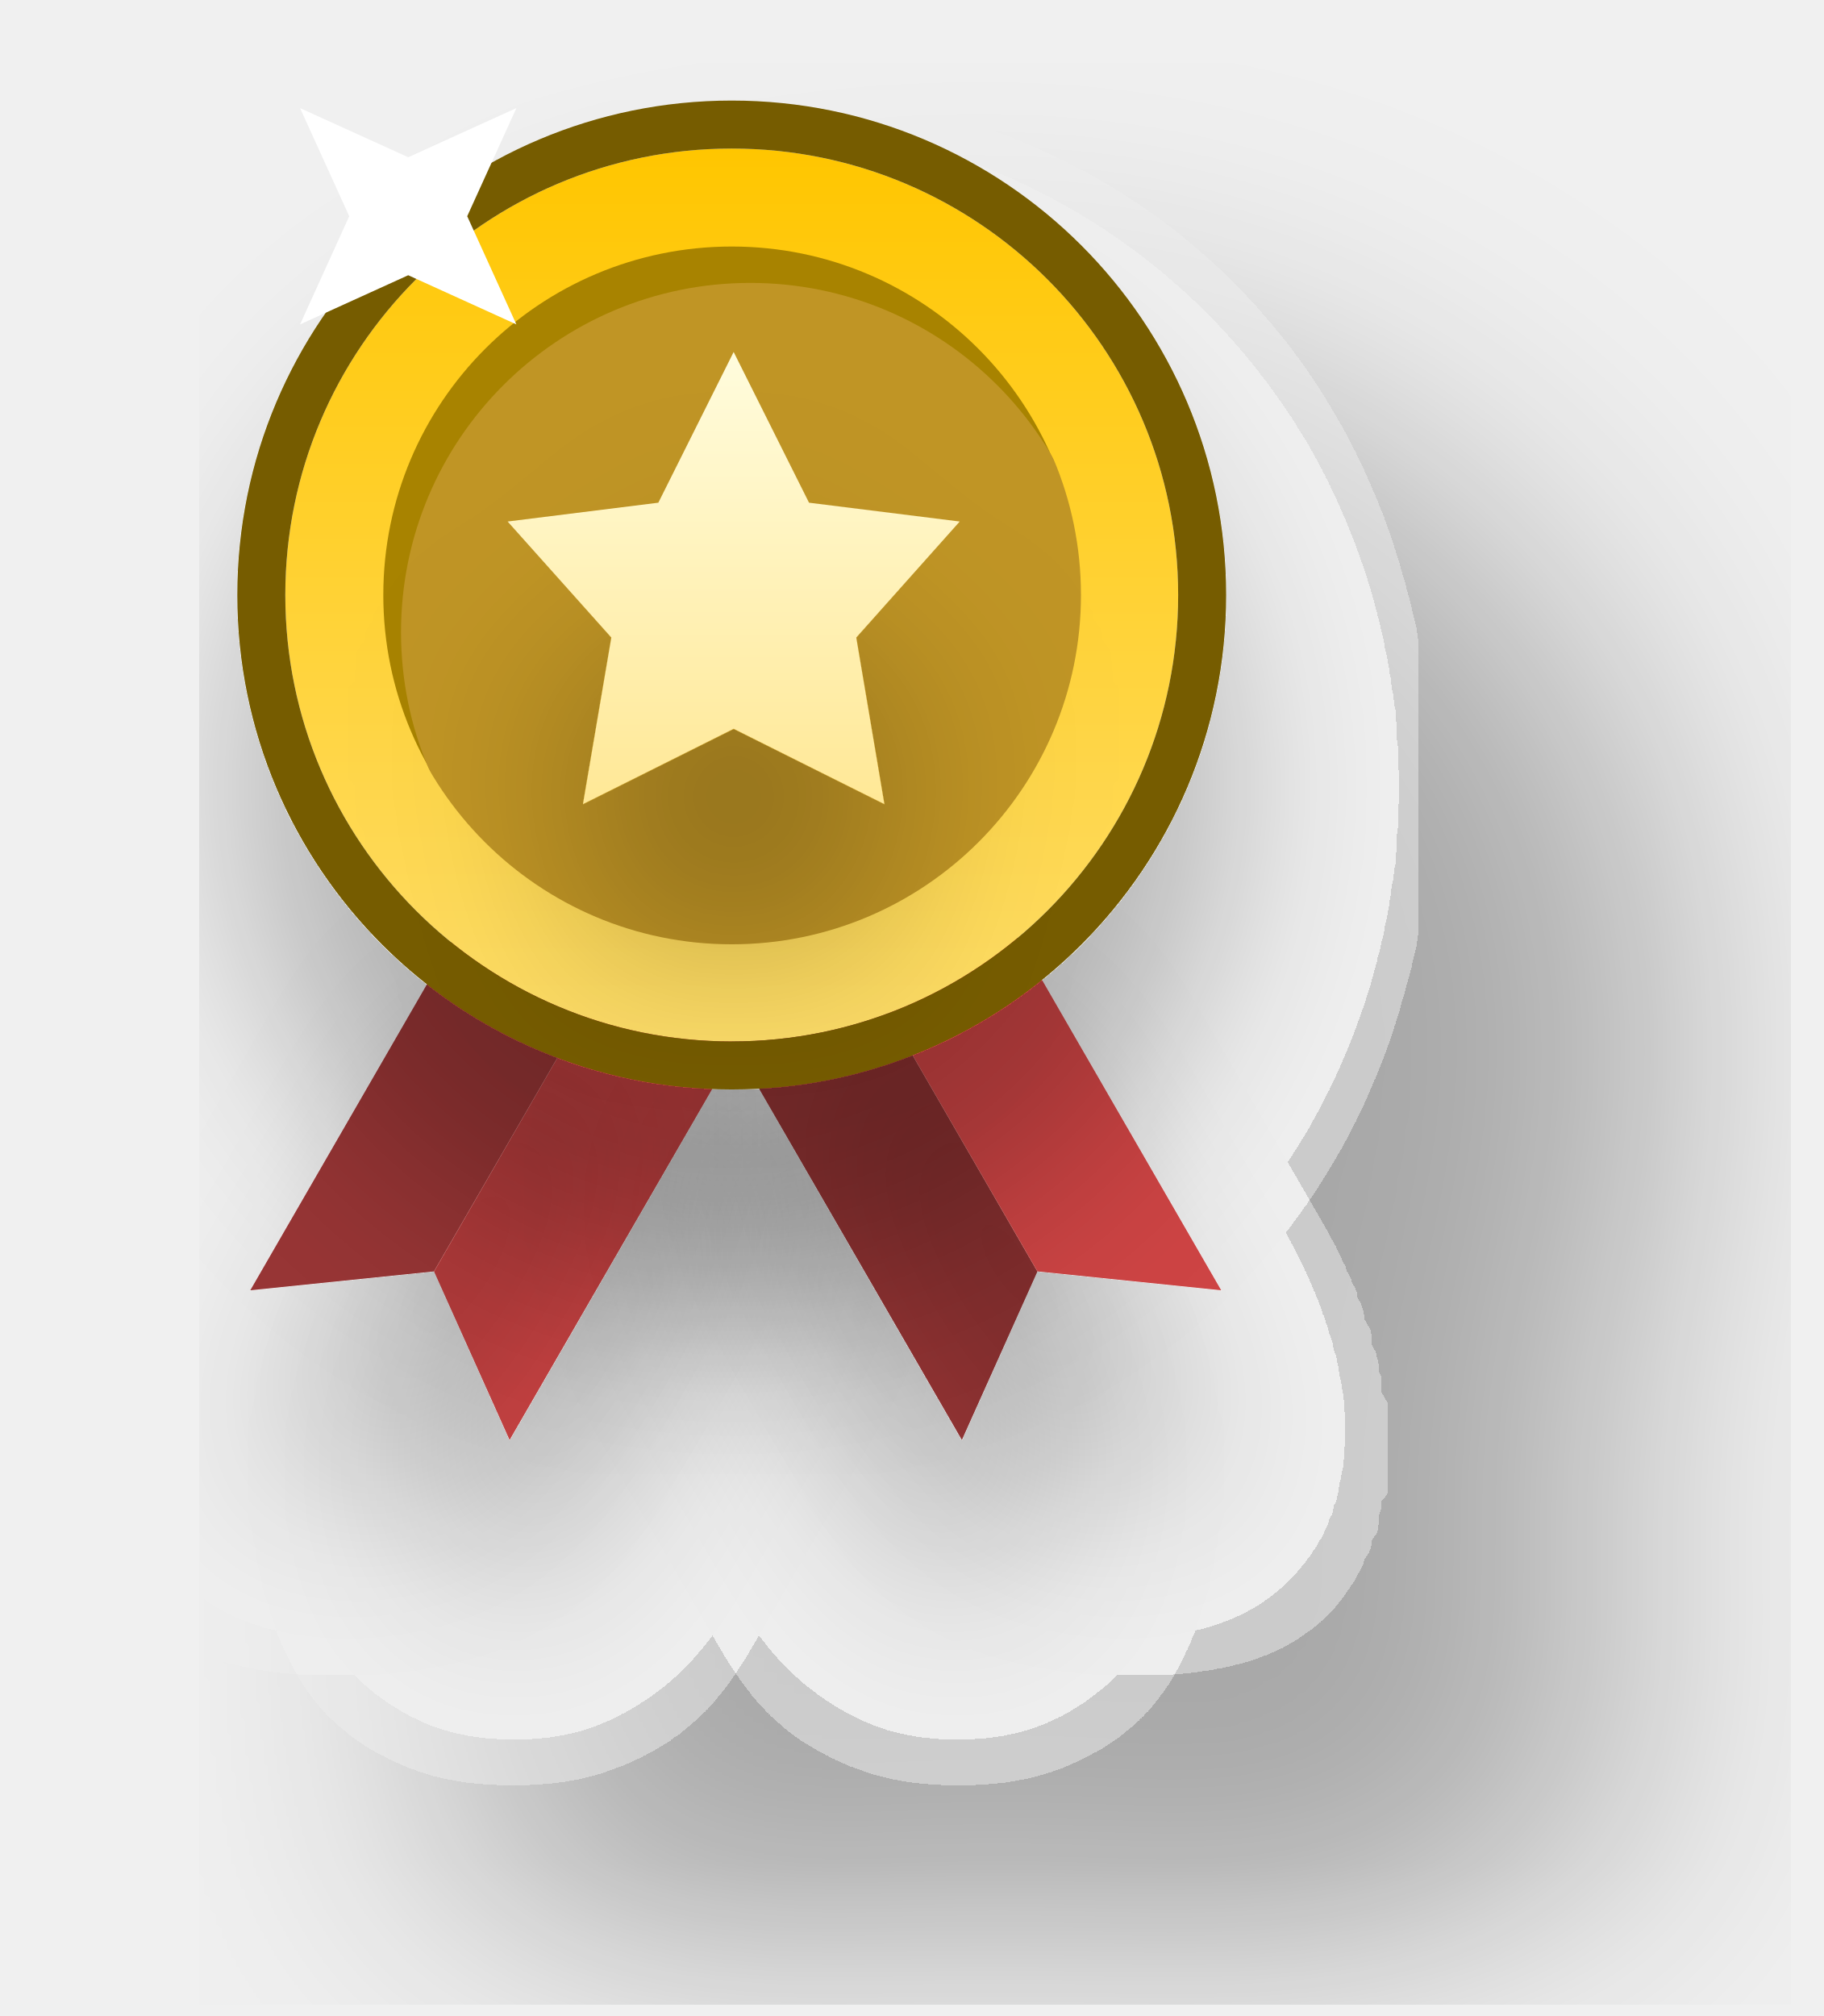
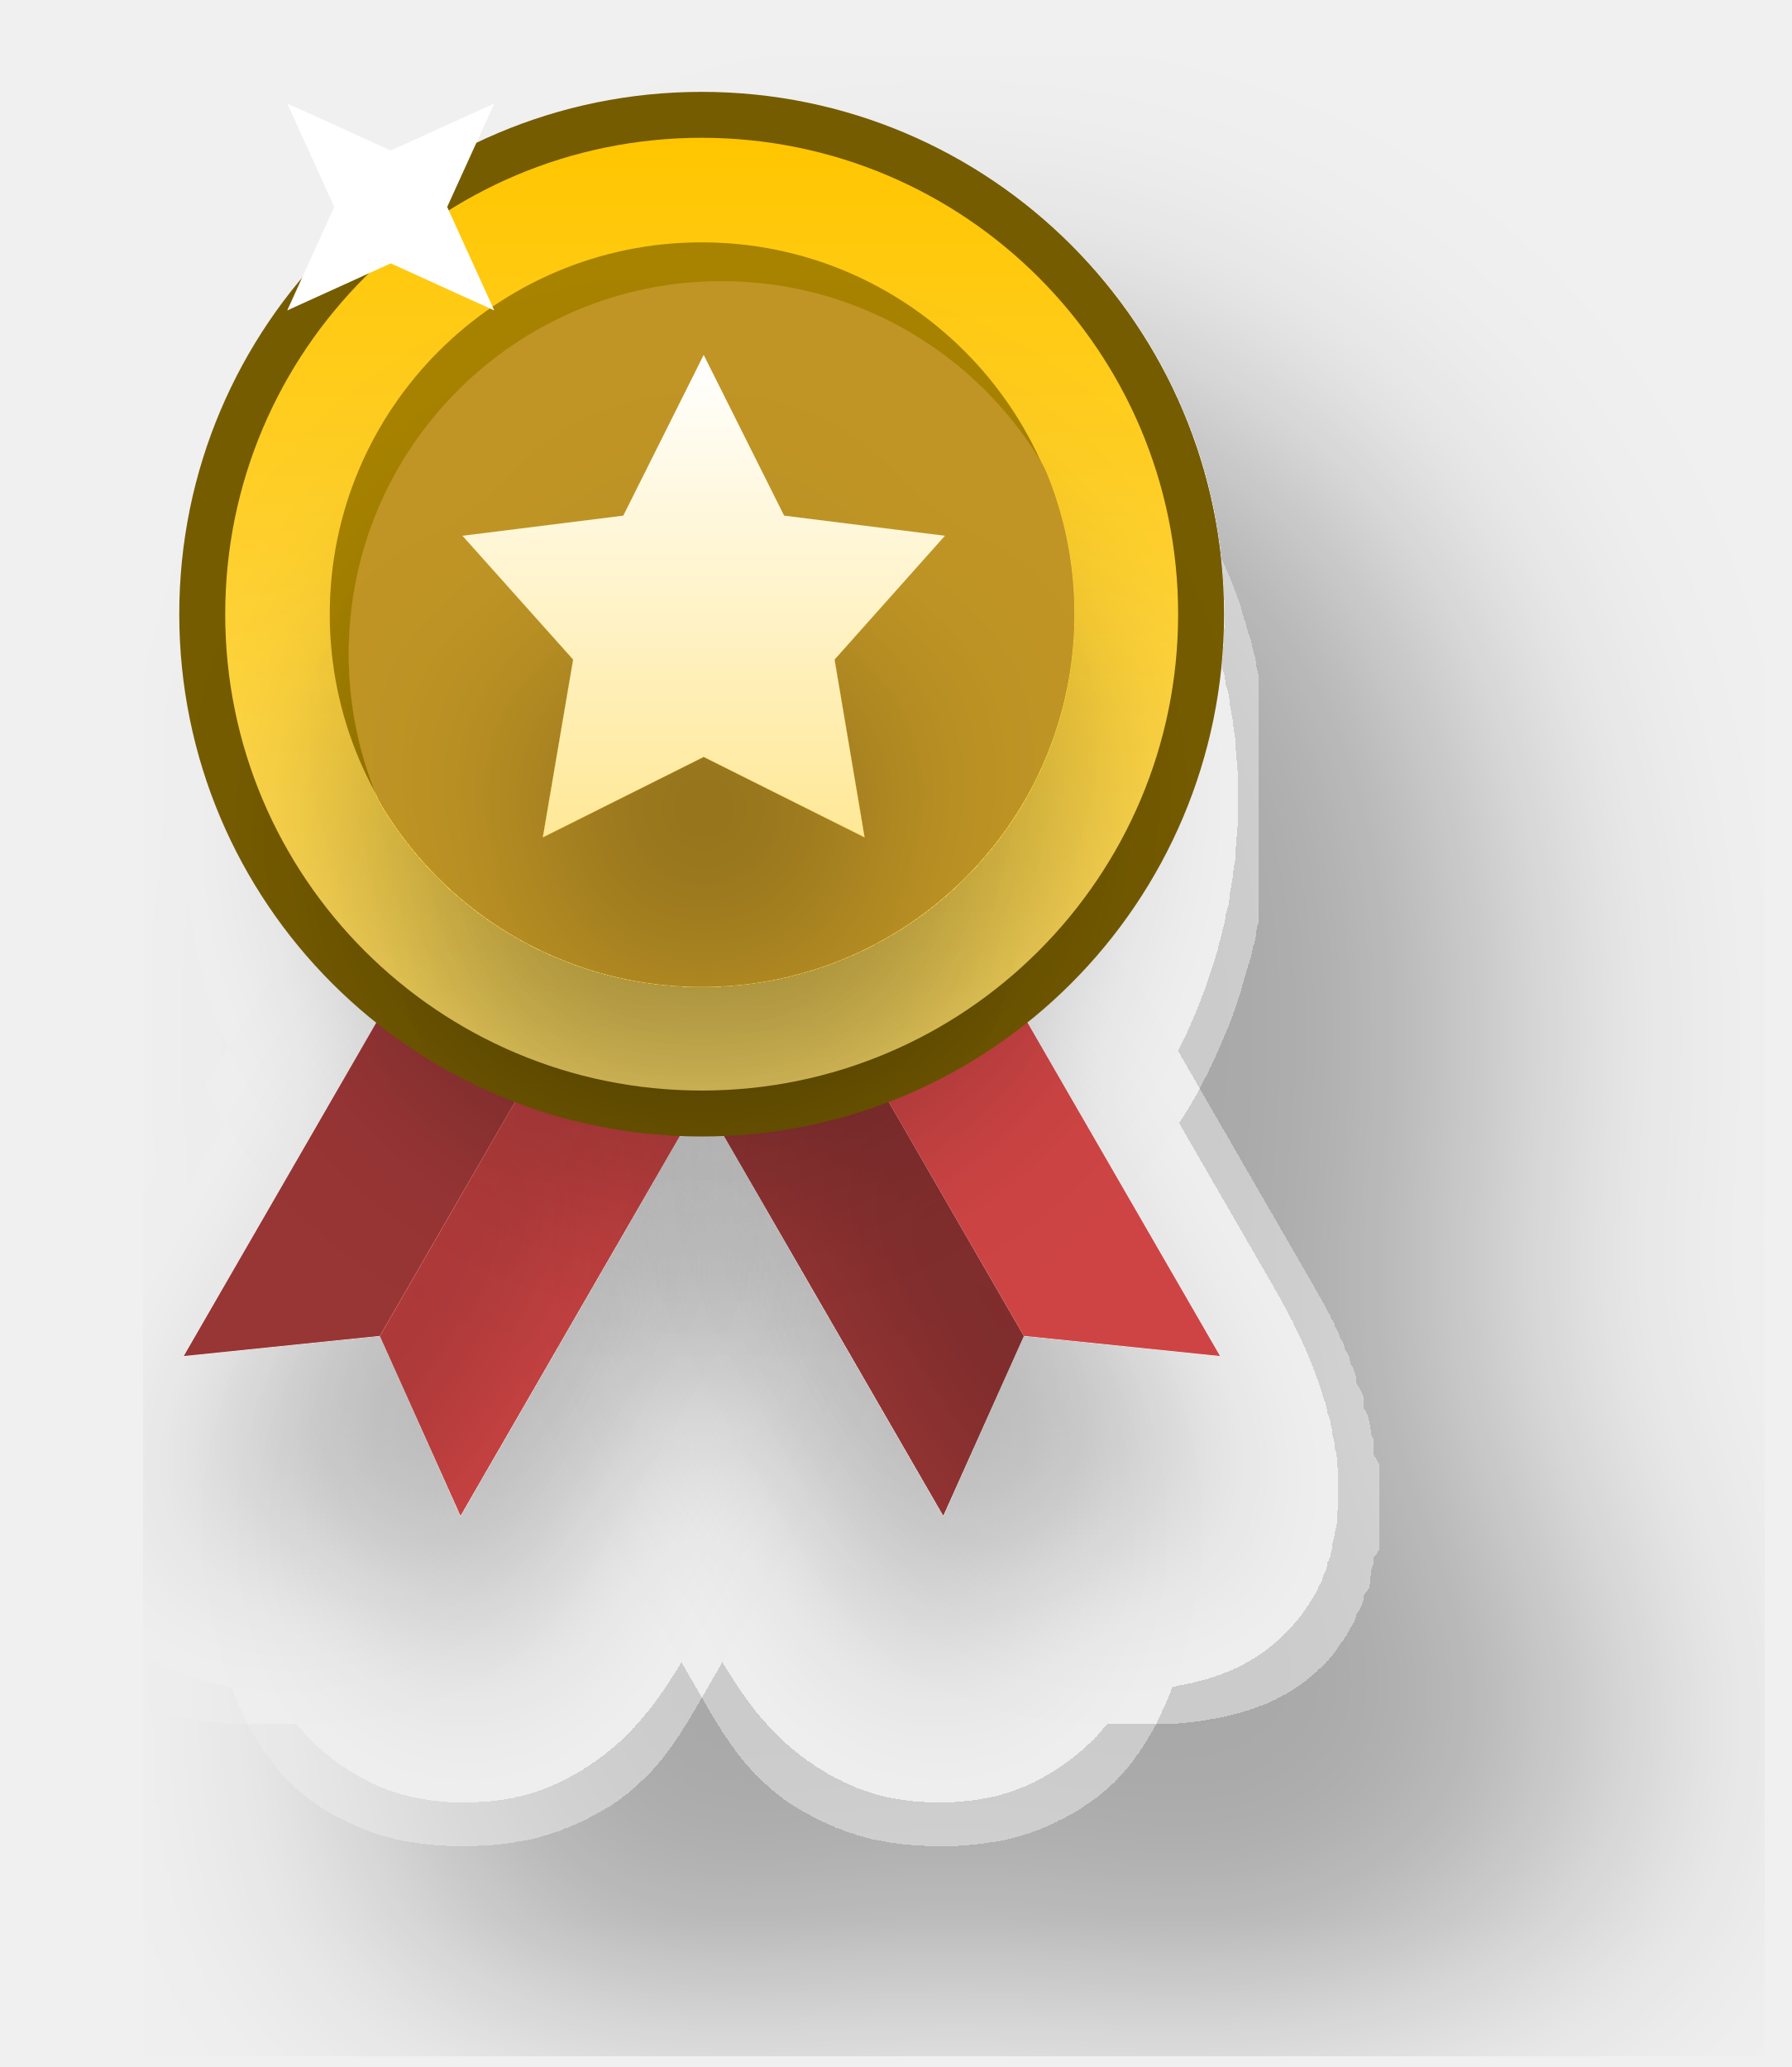
- <svg xmlns="http://www.w3.org/2000/svg" width="38" height="42" viewBox="0 0 38 42" fill="none">
-   <g filter="url(#filter0_d_1869_4197)">
-     <g filter="url(#filter1_d_1869_4197)">
-       <path d="M13.401 18.939L16.103 20.498L10.617 30L9.042 26.488L13.401 18.939Z" fill="#CE4444" />
+ <svg xmlns="http://www.w3.org/2000/svg" width="39" height="45" viewBox="0 0 39 45" fill="none">
+   <g filter="url(#filter0_d_1870_3218)">
+     <g filter="url(#filter1_d_1870_3218)">
+       <path d="M13.129 20.666L16.141 22.405L10.024 33L8.268 29.084L13.129 20.666Z" fill="#CE4444" />
    </g>
-     <g filter="url(#filter2_d_1869_4197)">
-       <path d="M13.401 18.939L10.7 17.379L5.214 26.881L9.042 26.488L13.401 18.939Z" fill="#983535" />
+     <g filter="url(#filter2_d_1870_3218)">
+       <path d="M13.129 20.666L10.117 18.927L4 29.522L8.268 29.084L13.129 20.666Z" fill="#983535" />
    </g>
-     <g filter="url(#filter3_d_1869_4197)">
-       <path d="M17.256 18.939L14.554 20.498L20.04 30L21.615 26.488L17.256 18.939Z" fill="#983535" />
+     <g filter="url(#filter3_d_1870_3218)">
+       <path d="M17.427 20.666L14.415 22.405L20.532 33L22.287 29.084L17.427 20.666Z" fill="#983535" />
    </g>
-     <g filter="url(#filter4_d_1869_4197)">
-       <path d="M17.256 18.939L19.957 17.379L25.443 26.881L21.615 26.488L17.256 18.939Z" fill="#CE4444" />
+     <g filter="url(#filter4_d_1870_3218)">
+       <path d="M17.427 20.666L20.439 18.927L26.556 29.522L22.287 29.084L17.427 20.666Z" fill="#CE4444" />
    </g>
-     <g filter="url(#filter5_d_1869_4197)">
-       <circle cx="15.245" cy="12.396" r="9.301" fill="url(#paint0_linear_1869_4197)" />
-       <circle cx="15.245" cy="12.396" r="9.801" stroke="#765C00" />
+     <circle cx="15.273" cy="13.371" r="10.871" fill="url(#paint0_linear_1870_3218)" stroke="#765C00" />
+     <circle cx="15.273" cy="13.371" r="8.095" fill="#A88300" />
+     <g filter="url(#filter5_d_1870_3218)">
+       <mask id="mask0_1870_3218" style="mask-type:alpha" maskUnits="userSpaceOnUse" x="7" y="6" width="17" height="17">
+         <circle cx="15.706" cy="14.235" r="8.114" fill="#C28B37" />
+       </mask>
+       <g mask="url(#mask0_1870_3218)">
+         <circle cx="15.273" cy="13.371" r="8.114" fill="#C09525" />
+       </g>
    </g>
-     <circle cx="15.246" cy="12.396" r="7.26" fill="#A88300" />
-     <mask id="mask0_1869_4197" style="mask-type:alpha" maskUnits="userSpaceOnUse" x="8" y="5" width="15" height="16">
-       <circle cx="15.632" cy="13.171" r="7.277" fill="#C28B37" />
-     </mask>
-     <g mask="url(#mask0_1869_4197)">
-       <circle cx="15.244" cy="12.396" r="7.277" fill="#C09525" />
+     <g filter="url(#filter6_d_1870_3218)">
+       <path d="M15.317 7.726L17.068 11.226L20.568 11.664L18.165 14.359L18.818 18.228L15.317 16.477L11.817 18.228L12.476 14.359L10.066 11.664L13.567 11.226L15.317 7.726Z" fill="url(#paint1_linear_1870_3218)" />
    </g>
-     <g filter="url(#filter6_d_1869_4197)">
-       <path d="M15.285 7.333L16.855 10.473L19.995 10.865L17.839 13.282L18.425 16.752L15.285 15.182L12.146 16.752L12.737 13.282L10.576 10.865L13.716 10.473L15.285 7.333Z" fill="url(#paint1_linear_1869_4197)" />
-     </g>
-     <path d="M6.252 6.758L7.276 4.505L6.252 2.253L8.505 3.276L10.758 2.253L9.734 4.505L10.758 6.758L8.505 5.734L6.252 6.758Z" fill="white" />
  </g>
+   <path d="M6.252 6.758L7.276 4.505L6.252 2.253L8.505 3.276L10.758 2.253L9.734 4.505L10.758 6.758L8.505 5.734L6.252 6.758Z" fill="white" />
  <defs>
-     <filter id="filter0_d_1869_4197" x="4.161" y="1.312" width="33.138" height="40.44" filterUnits="userSpaceOnUse" color-interpolation-filters="sRGB">
+     <filter id="filter0_d_1870_3218" x="3.119" y="1.216" width="35.277" height="43.536" filterUnits="userSpaceOnUse" color-interpolation-filters="sRGB">
      <feFlood flood-opacity="0" result="BackgroundImageFix" />
      <feColorMatrix in="SourceAlpha" type="matrix" values="0 0 0 0 0 0 0 0 0 0 0 0 0 0 0 0 0 0 127 0" result="hardAlpha" />
      <feOffset dx="5.484" dy="5.484" />
      <feGaussianBlur stdDeviation="3.134" />
      <feComposite in2="hardAlpha" operator="out" />
      <feColorMatrix type="matrix" values="0 0 0 0 0 0 0 0 0 0 0 0 0 0 0 0 0 0 0.3 0" />
-       <feBlend mode="normal" in2="BackgroundImageFix" result="effect1_dropShadow_1869_4197" />
-       <feBlend mode="normal" in="SourceGraphic" in2="effect1_dropShadow_1869_4197" result="shape" />
+       <feBlend mode="normal" in2="BackgroundImageFix" result="effect1_dropShadow_1870_3218" />
+       <feBlend mode="normal" in="SourceGraphic" in2="effect1_dropShadow_1870_3218" result="shape" />
    </filter>
-     <filter id="filter1_d_1869_4197" x="5.042" y="18.939" width="15.06" height="19.061" filterUnits="userSpaceOnUse" color-interpolation-filters="sRGB">
+     <filter id="filter1_d_1870_3218" x="4.269" y="20.666" width="15.873" height="20.334" filterUnits="userSpaceOnUse" color-interpolation-filters="sRGB">
      <feFlood flood-opacity="0" result="BackgroundImageFix" />
      <feColorMatrix in="SourceAlpha" type="matrix" values="0 0 0 0 0 0 0 0 0 0 0 0 0 0 0 0 0 0 127 0" result="hardAlpha" />
      <feOffset dy="4" />
      <feGaussianBlur stdDeviation="2" />
      <feComposite in2="hardAlpha" operator="out" />
      <feColorMatrix type="matrix" values="0 0 0 0 0 0 0 0 0 0 0 0 0 0 0 0 0 0 0.25 0" />
-       <feBlend mode="normal" in2="BackgroundImageFix" result="effect1_dropShadow_1869_4197" />
-       <feBlend mode="normal" in="SourceGraphic" in2="effect1_dropShadow_1869_4197" result="shape" />
+       <feBlend mode="normal" in2="BackgroundImageFix" result="effect1_dropShadow_1870_3218" />
+       <feBlend mode="normal" in="SourceGraphic" in2="effect1_dropShadow_1870_3218" result="shape" />
    </filter>
-     <filter id="filter2_d_1869_4197" x="1.214" y="17.379" width="16.188" height="17.502" filterUnits="userSpaceOnUse" color-interpolation-filters="sRGB">
+     <filter id="filter2_d_1870_3218" x="0" y="18.927" width="17.129" height="18.595" filterUnits="userSpaceOnUse" color-interpolation-filters="sRGB">
      <feFlood flood-opacity="0" result="BackgroundImageFix" />
      <feColorMatrix in="SourceAlpha" type="matrix" values="0 0 0 0 0 0 0 0 0 0 0 0 0 0 0 0 0 0 127 0" result="hardAlpha" />
      <feOffset dy="4" />
      <feGaussianBlur stdDeviation="2" />
      <feComposite in2="hardAlpha" operator="out" />
      <feColorMatrix type="matrix" values="0 0 0 0 0 0 0 0 0 0 0 0 0 0 0 0 0 0 0.25 0" />
-       <feBlend mode="normal" in2="BackgroundImageFix" result="effect1_dropShadow_1869_4197" />
-       <feBlend mode="normal" in="SourceGraphic" in2="effect1_dropShadow_1869_4197" result="shape" />
+       <feBlend mode="normal" in2="BackgroundImageFix" result="effect1_dropShadow_1870_3218" />
+       <feBlend mode="normal" in="SourceGraphic" in2="effect1_dropShadow_1870_3218" result="shape" />
    </filter>
-     <filter id="filter3_d_1869_4197" x="10.555" y="18.939" width="15.06" height="19.061" filterUnits="userSpaceOnUse" color-interpolation-filters="sRGB">
+     <filter id="filter3_d_1870_3218" x="10.414" y="20.666" width="15.873" height="20.334" filterUnits="userSpaceOnUse" color-interpolation-filters="sRGB">
      <feFlood flood-opacity="0" result="BackgroundImageFix" />
      <feColorMatrix in="SourceAlpha" type="matrix" values="0 0 0 0 0 0 0 0 0 0 0 0 0 0 0 0 0 0 127 0" result="hardAlpha" />
      <feOffset dy="4" />
      <feGaussianBlur stdDeviation="2" />
      <feComposite in2="hardAlpha" operator="out" />
      <feColorMatrix type="matrix" values="0 0 0 0 0 0 0 0 0 0 0 0 0 0 0 0 0 0 0.25 0" />
-       <feBlend mode="normal" in2="BackgroundImageFix" result="effect1_dropShadow_1869_4197" />
-       <feBlend mode="normal" in="SourceGraphic" in2="effect1_dropShadow_1869_4197" result="shape" />
+       <feBlend mode="normal" in2="BackgroundImageFix" result="effect1_dropShadow_1870_3218" />
+       <feBlend mode="normal" in="SourceGraphic" in2="effect1_dropShadow_1870_3218" result="shape" />
    </filter>
-     <filter id="filter4_d_1869_4197" x="13.256" y="17.379" width="16.188" height="17.502" filterUnits="userSpaceOnUse" color-interpolation-filters="sRGB">
+     <filter id="filter4_d_1870_3218" x="13.427" y="18.927" width="17.129" height="18.595" filterUnits="userSpaceOnUse" color-interpolation-filters="sRGB">
      <feFlood flood-opacity="0" result="BackgroundImageFix" />
      <feColorMatrix in="SourceAlpha" type="matrix" values="0 0 0 0 0 0 0 0 0 0 0 0 0 0 0 0 0 0 127 0" result="hardAlpha" />
      <feOffset dy="4" />
      <feGaussianBlur stdDeviation="2" />
      <feComposite in2="hardAlpha" operator="out" />
      <feColorMatrix type="matrix" values="0 0 0 0 0 0 0 0 0 0 0 0 0 0 0 0 0 0 0.25 0" />
-       <feBlend mode="normal" in2="BackgroundImageFix" result="effect1_dropShadow_1869_4197" />
-       <feBlend mode="normal" in="SourceGraphic" in2="effect1_dropShadow_1869_4197" result="shape" />
+       <feBlend mode="normal" in2="BackgroundImageFix" result="effect1_dropShadow_1870_3218" />
+       <feBlend mode="normal" in="SourceGraphic" in2="effect1_dropShadow_1870_3218" result="shape" />
    </filter>
-     <filter id="filter5_d_1869_4197" x="0.944" y="2.096" width="28.602" height="28.602" filterUnits="userSpaceOnUse" color-interpolation-filters="sRGB">
+     <filter id="filter5_d_1870_3218" x="3.592" y="6.121" width="23.796" height="23.364" filterUnits="userSpaceOnUse" color-interpolation-filters="sRGB">
      <feFlood flood-opacity="0" result="BackgroundImageFix" />
      <feColorMatrix in="SourceAlpha" type="matrix" values="0 0 0 0 0 0 0 0 0 0 0 0 0 0 0 0 0 0 127 0" result="hardAlpha" />
      <feOffset dy="4" />
      <feGaussianBlur stdDeviation="2" />
      <feComposite in2="hardAlpha" operator="out" />
      <feColorMatrix type="matrix" values="0 0 0 0 0 0 0 0 0 0 0 0 0 0 0 0 0 0 0.25 0" />
-       <feBlend mode="normal" in2="BackgroundImageFix" result="effect1_dropShadow_1869_4197" />
-       <feBlend mode="normal" in="SourceGraphic" in2="effect1_dropShadow_1869_4197" result="shape" />
+       <feBlend mode="normal" in2="BackgroundImageFix" result="effect1_dropShadow_1870_3218" />
+       <feBlend mode="normal" in="SourceGraphic" in2="effect1_dropShadow_1870_3218" result="shape" />
    </filter>
-     <filter id="filter6_d_1869_4197" x="6.576" y="7.333" width="17.419" height="17.419" filterUnits="userSpaceOnUse" color-interpolation-filters="sRGB">
+     <filter id="filter6_d_1870_3218" x="6.066" y="7.726" width="18.502" height="18.502" filterUnits="userSpaceOnUse" color-interpolation-filters="sRGB">
      <feFlood flood-opacity="0" result="BackgroundImageFix" />
      <feColorMatrix in="SourceAlpha" type="matrix" values="0 0 0 0 0 0 0 0 0 0 0 0 0 0 0 0 0 0 127 0" result="hardAlpha" />
      <feOffset dy="4" />
      <feGaussianBlur stdDeviation="2" />
      <feComposite in2="hardAlpha" operator="out" />
      <feColorMatrix type="matrix" values="0 0 0 0 0 0 0 0 0 0 0 0 0 0 0 0 0 0 0.25 0" />
-       <feBlend mode="normal" in2="BackgroundImageFix" result="effect1_dropShadow_1869_4197" />
-       <feBlend mode="normal" in="SourceGraphic" in2="effect1_dropShadow_1869_4197" result="shape" />
+       <feBlend mode="normal" in2="BackgroundImageFix" result="effect1_dropShadow_1870_3218" />
+       <feBlend mode="normal" in="SourceGraphic" in2="effect1_dropShadow_1870_3218" result="shape" />
    </filter>
-     <linearGradient id="paint0_linear_1869_4197" x1="15.245" y1="3.096" x2="15.245" y2="21.697" gradientUnits="userSpaceOnUse">
+     <linearGradient id="paint0_linear_1870_3218" x1="15.273" y1="3" x2="15.273" y2="23.741" gradientUnits="userSpaceOnUse">
      <stop stop-color="#FFC600" />
      <stop offset="1" stop-color="#FFDE69" />
    </linearGradient>
-     <linearGradient id="paint1_linear_1869_4197" x1="15.285" y1="7.333" x2="15.285" y2="16.752" gradientUnits="userSpaceOnUse">
+     <linearGradient id="paint1_linear_1870_3218" x1="15.317" y1="7.726" x2="15.317" y2="18.228" gradientUnits="userSpaceOnUse">
      <stop stop-color="#FFFCDD" />
+       <stop offset="0" stop-color="white" />
      <stop offset="1" stop-color="#FFE896" />
    </linearGradient>
  </defs>
</svg>
